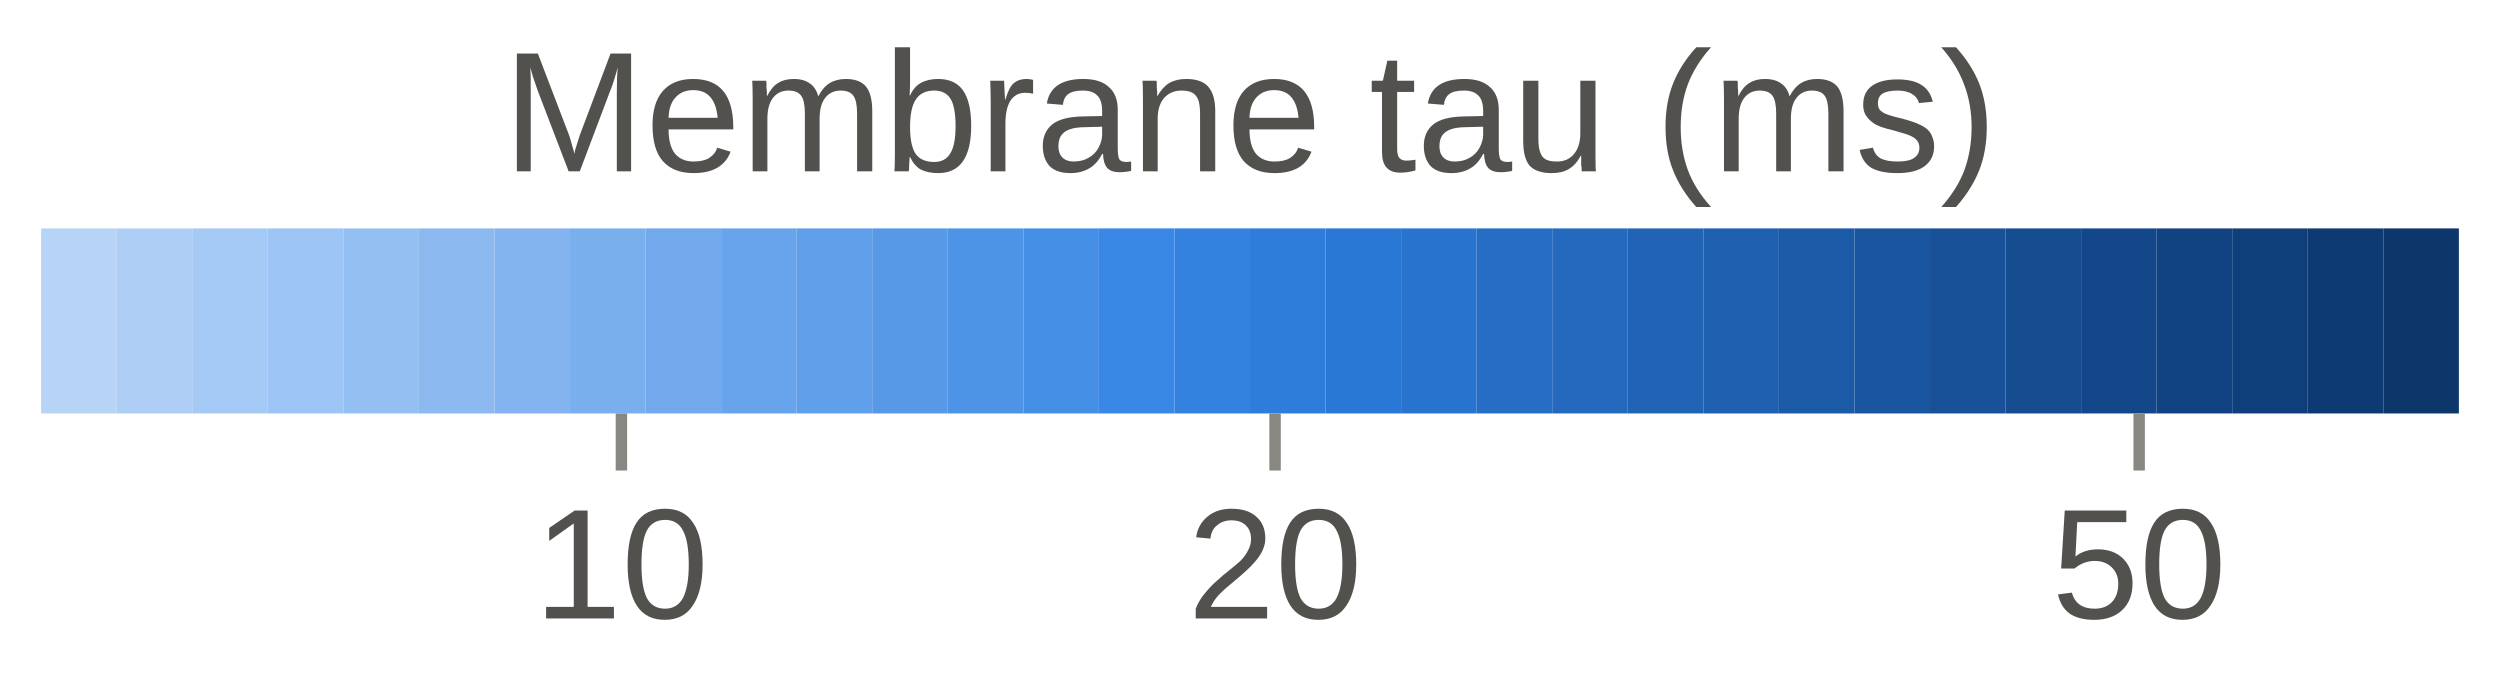
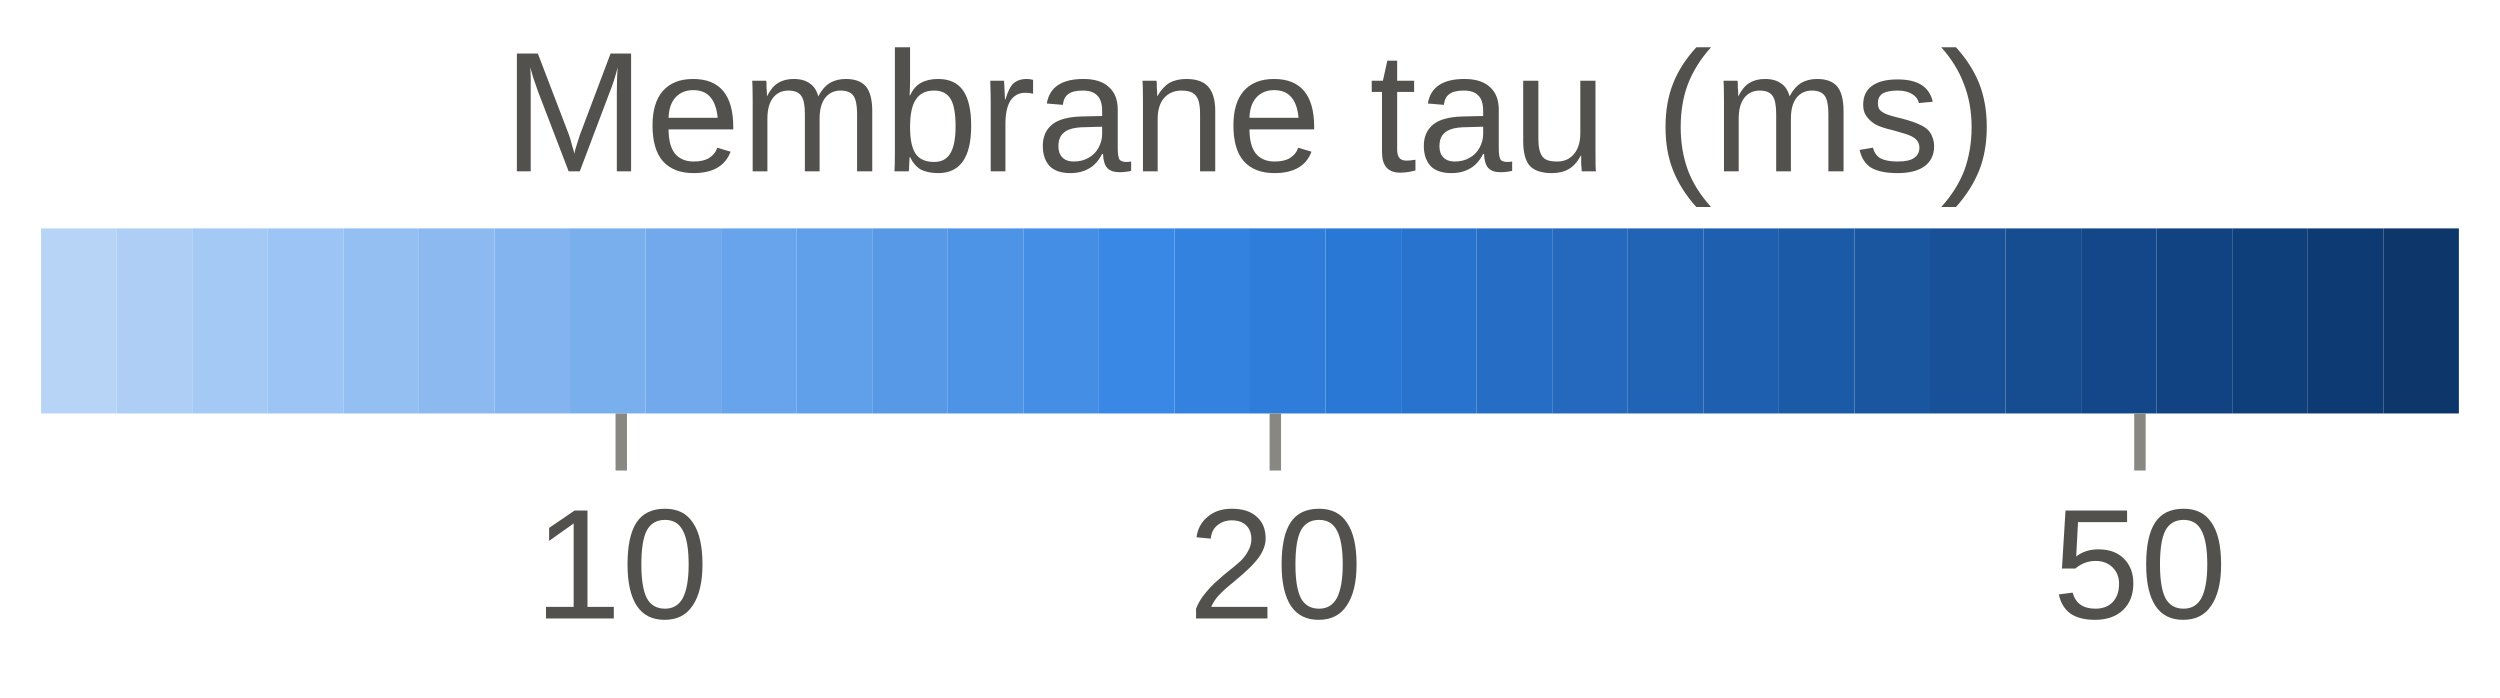
<svg xmlns="http://www.w3.org/2000/svg" xmlns:xlink="http://www.w3.org/1999/xlink" width="87.552pt" height="24.419pt" viewBox="0 0 87.552 24.419" version="1.1">
  <defs>
    <style type="text/css">*{stroke-linejoin: round; stroke-linecap: butt}</style>
  </defs>
  <g id="figure_1">
    <g id="patch_1">
      <path d="M -0 24.419  L 87.552 24.419  L 87.552 0  L -0 0  L -0 24.419  z " style="fill: none" />
    </g>
    <g id="axes_1">
      <g id="patch_2">
        <path d="M 1.44 14.479  L 86.112 14.479  L 86.112 7.999  L 1.44 7.999  L 1.44 14.479  z " style="fill: none" />
      </g>
      <g id="QuadMesh_1">
-         <path d="M 1.44 14.479  L 1.44 7.999  L 4.086 7.999  L 4.086 14.479  L 1.44 14.479  " clip-path="url(#pad9c0dbcae)" style="fill: #b7d3f6" />
-         <path d="M 4.086 14.479  L 4.086 7.999  L 6.732 7.999  L 6.732 14.479  L 4.086 14.479  " clip-path="url(#pad9c0dbcae)" style="fill: #aecef5" />
-         <path d="M 6.732 14.479  L 6.732 7.999  L 9.378 7.999  L 9.378 14.479  L 6.732 14.479  " clip-path="url(#pad9c0dbcae)" style="fill: #a5c9f5" />
-         <path d="M 9.378 14.479  L 9.378 7.999  L 12.024 7.999  L 12.024 14.479  L 9.378 14.479  " clip-path="url(#pad9c0dbcae)" style="fill: #9cc4f4" />
-         <path d="M 12.024 14.479  L 12.024 7.999  L 14.67 7.999  L 14.67 14.479  L 12.024 14.479  " clip-path="url(#pad9c0dbcae)" style="fill: #94bff2" />
-         <path d="M 14.67 14.479  L 14.67 7.999  L 17.316 7.999  L 17.316 14.479  L 14.67 14.479  " clip-path="url(#pad9c0dbcae)" style="fill: #8bb9f0" />
-         <path d="M 17.316 14.479  L 17.316 7.999  L 19.962 7.999  L 19.962 14.479  L 17.316 14.479  " clip-path="url(#pad9c0dbcae)" style="fill: #83b4ef" />
-         <path d="M 19.962 14.479  L 19.962 7.999  L 22.608 7.999  L 22.608 14.479  L 19.962 14.479  " clip-path="url(#pad9c0dbcae)" style="fill: #7aafee" />
-         <path d="M 22.608 14.479  L 22.608 7.999  L 25.254 7.999  L 25.254 14.479  L 22.608 14.479  " clip-path="url(#pad9c0dbcae)" style="fill: #71a9ec" />
-         <path d="M 25.254 14.479  L 25.254 7.999  L 27.9 7.999  L 27.9 14.479  L 25.254 14.479  " clip-path="url(#pad9c0dbcae)" style="fill: #68a4eb" />
-         <path d="M 27.9 14.479  L 27.9 7.999  L 30.546 7.999  L 30.546 14.479  L 27.9 14.479  " clip-path="url(#pad9c0dbcae)" style="fill: #609fe9" />
-         <path d="M 30.546 14.479  L 30.546 7.999  L 33.192 7.999  L 33.192 14.479  L 30.546 14.479  " clip-path="url(#pad9c0dbcae)" style="fill: #5799e7" />
-         <path d="M 33.192 14.479  L 33.192 7.999  L 35.838 7.999  L 35.838 14.479  L 33.192 14.479  " clip-path="url(#pad9c0dbcae)" style="fill: #4e94e6" />
-         <path d="M 35.838 14.479  L 35.838 7.999  L 38.484 7.999  L 38.484 14.479  L 35.838 14.479  " clip-path="url(#pad9c0dbcae)" style="fill: #448ee6" />
-         <path d="M 38.484 14.479  L 38.484 7.999  L 41.13 7.999  L 41.13 14.479  L 38.484 14.479  " clip-path="url(#pad9c0dbcae)" style="fill: #3a88e5" />
-         <path d="M 41.13 14.479  L 41.13 7.999  L 43.776 7.999  L 43.776 14.479  L 41.13 14.479  " clip-path="url(#pad9c0dbcae)" style="fill: #3482e0" />
-         <path d="M 43.776 14.479  L 43.776 7.999  L 46.422 7.999  L 46.422 14.479  L 43.776 14.479  " clip-path="url(#pad9c0dbcae)" style="fill: #2f7ddb" />
-         <path d="M 46.422 14.479  L 46.422 7.999  L 49.068 7.999  L 49.068 14.479  L 46.422 14.479  " clip-path="url(#pad9c0dbcae)" style="fill: #2a78d5" />
-         <path d="M 49.068 14.479  L 49.068 7.999  L 51.714 7.999  L 51.714 14.479  L 49.068 14.479  " clip-path="url(#pad9c0dbcae)" style="fill: #2873cd" />
-         <path d="M 51.714 14.479  L 51.714 7.999  L 54.36 7.999  L 54.36 14.479  L 51.714 14.479  " clip-path="url(#pad9c0dbcae)" style="fill: #266ec5" />
-         <path d="M 54.36 14.479  L 54.36 7.999  L 57.006 7.999  L 57.006 14.479  L 54.36 14.479  " clip-path="url(#pad9c0dbcae)" style="fill: #2469bd" />
-         <path d="M 57.006 14.479  L 57.006 7.999  L 59.652 7.999  L 59.652 14.479  L 57.006 14.479  " clip-path="url(#pad9c0dbcae)" style="fill: #2164b6" />
-         <path d="M 59.652 14.479  L 59.652 7.999  L 62.298 7.999  L 62.298 14.479  L 59.652 14.479  " clip-path="url(#pad9c0dbcae)" style="fill: #1e5faf" />
-         <path d="M 62.298 14.479  L 62.298 7.999  L 64.944 7.999  L 64.944 14.479  L 62.298 14.479  " clip-path="url(#pad9c0dbcae)" style="fill: #1b5aa7" />
-         <path d="M 64.944 14.479  L 64.944 7.999  L 67.59 7.999  L 67.59 14.479  L 64.944 14.479  " clip-path="url(#pad9c0dbcae)" style="fill: #1a55a0" />
-         <path d="M 67.59 14.479  L 67.59 7.999  L 70.236 7.999  L 70.236 14.479  L 67.59 14.479  " clip-path="url(#pad9c0dbcae)" style="fill: #195198" />
-         <path d="M 70.236 14.479  L 70.236 7.999  L 72.882 7.999  L 72.882 14.479  L 70.236 14.479  " clip-path="url(#pad9c0dbcae)" style="fill: #164c90" />
-         <path d="M 72.882 14.479  L 72.882 7.999  L 75.528 7.999  L 75.528 14.479  L 72.882 14.479  " clip-path="url(#pad9c0dbcae)" style="fill: #134789" />
-         <path d="M 75.528 14.479  L 75.528 7.999  L 78.174 7.999  L 78.174 14.479  L 75.528 14.479  " clip-path="url(#pad9c0dbcae)" style="fill: #114382" />
-         <path d="M 78.174 14.479  L 78.174 7.999  L 80.82 7.999  L 80.82 14.479  L 78.174 14.479  " clip-path="url(#pad9c0dbcae)" style="fill: #0f3f7b" />
-         <path d="M 80.82 14.479  L 80.82 7.999  L 83.466 7.999  L 83.466 14.479  L 80.82 14.479  " clip-path="url(#pad9c0dbcae)" style="fill: #0e3a73" />
-         <path d="M 83.466 14.479  L 83.466 7.999  L 86.112 7.999  L 86.112 14.479  L 83.466 14.479  " clip-path="url(#pad9c0dbcae)" style="fill: #0d366b" />
+         <path d="M 1.44 14.479  L 1.44 7.999  L 4.086 7.999  L 4.086 14.479  L 1.44 14.479  " clip-path="url(#p1aa21e392c)" style="fill: #b7d3f6" />
+         <path d="M 4.086 14.479  L 4.086 7.999  L 6.732 7.999  L 6.732 14.479  L 4.086 14.479  " clip-path="url(#p1aa21e392c)" style="fill: #aecef5" />
+         <path d="M 6.732 14.479  L 6.732 7.999  L 9.378 7.999  L 9.378 14.479  L 6.732 14.479  " clip-path="url(#p1aa21e392c)" style="fill: #a5c9f5" />
+         <path d="M 9.378 14.479  L 9.378 7.999  L 12.024 7.999  L 12.024 14.479  L 9.378 14.479  " clip-path="url(#p1aa21e392c)" style="fill: #9cc4f4" />
+         <path d="M 12.024 14.479  L 12.024 7.999  L 14.67 7.999  L 14.67 14.479  L 12.024 14.479  " clip-path="url(#p1aa21e392c)" style="fill: #94bff2" />
+         <path d="M 14.67 14.479  L 14.67 7.999  L 17.316 7.999  L 17.316 14.479  L 14.67 14.479  " clip-path="url(#p1aa21e392c)" style="fill: #8bb9f0" />
+         <path d="M 17.316 14.479  L 17.316 7.999  L 19.962 7.999  L 19.962 14.479  L 17.316 14.479  " clip-path="url(#p1aa21e392c)" style="fill: #83b4ef" />
+         <path d="M 19.962 14.479  L 19.962 7.999  L 22.608 7.999  L 22.608 14.479  L 19.962 14.479  " clip-path="url(#p1aa21e392c)" style="fill: #7aafee" />
+         <path d="M 22.608 14.479  L 22.608 7.999  L 25.254 7.999  L 25.254 14.479  L 22.608 14.479  " clip-path="url(#p1aa21e392c)" style="fill: #71a9ec" />
+         <path d="M 25.254 14.479  L 25.254 7.999  L 27.9 7.999  L 27.9 14.479  L 25.254 14.479  " clip-path="url(#p1aa21e392c)" style="fill: #68a4eb" />
+         <path d="M 27.9 14.479  L 27.9 7.999  L 30.546 7.999  L 30.546 14.479  L 27.9 14.479  " clip-path="url(#p1aa21e392c)" style="fill: #609fe9" />
+         <path d="M 30.546 14.479  L 30.546 7.999  L 33.192 7.999  L 33.192 14.479  L 30.546 14.479  " clip-path="url(#p1aa21e392c)" style="fill: #5799e7" />
+         <path d="M 33.192 14.479  L 33.192 7.999  L 35.838 7.999  L 35.838 14.479  L 33.192 14.479  " clip-path="url(#p1aa21e392c)" style="fill: #4e94e6" />
+         <path d="M 35.838 14.479  L 35.838 7.999  L 38.484 7.999  L 38.484 14.479  L 35.838 14.479  " clip-path="url(#p1aa21e392c)" style="fill: #448ee6" />
+         <path d="M 38.484 14.479  L 38.484 7.999  L 41.13 7.999  L 41.13 14.479  L 38.484 14.479  " clip-path="url(#p1aa21e392c)" style="fill: #3a88e5" />
+         <path d="M 41.13 14.479  L 41.13 7.999  L 43.776 7.999  L 43.776 14.479  L 41.13 14.479  " clip-path="url(#p1aa21e392c)" style="fill: #3482e0" />
+         <path d="M 43.776 14.479  L 43.776 7.999  L 46.422 7.999  L 46.422 14.479  L 43.776 14.479  " clip-path="url(#p1aa21e392c)" style="fill: #2f7ddb" />
+         <path d="M 46.422 14.479  L 46.422 7.999  L 49.068 7.999  L 49.068 14.479  L 46.422 14.479  " clip-path="url(#p1aa21e392c)" style="fill: #2a78d5" />
+         <path d="M 49.068 14.479  L 49.068 7.999  L 51.714 7.999  L 51.714 14.479  L 49.068 14.479  " clip-path="url(#p1aa21e392c)" style="fill: #2873cd" />
+         <path d="M 51.714 14.479  L 51.714 7.999  L 54.36 7.999  L 54.36 14.479  L 51.714 14.479  " clip-path="url(#p1aa21e392c)" style="fill: #266ec5" />
+         <path d="M 54.36 14.479  L 54.36 7.999  L 57.006 7.999  L 57.006 14.479  L 54.36 14.479  " clip-path="url(#p1aa21e392c)" style="fill: #2469bd" />
+         <path d="M 57.006 14.479  L 57.006 7.999  L 59.652 7.999  L 59.652 14.479  L 57.006 14.479  " clip-path="url(#p1aa21e392c)" style="fill: #2164b6" />
+         <path d="M 59.652 14.479  L 59.652 7.999  L 62.298 7.999  L 62.298 14.479  L 59.652 14.479  " clip-path="url(#p1aa21e392c)" style="fill: #1e5faf" />
+         <path d="M 62.298 14.479  L 62.298 7.999  L 64.944 7.999  L 64.944 14.479  L 62.298 14.479  " clip-path="url(#p1aa21e392c)" style="fill: #1b5aa7" />
+         <path d="M 64.944 14.479  L 64.944 7.999  L 67.59 7.999  L 67.59 14.479  L 64.944 14.479  " clip-path="url(#p1aa21e392c)" style="fill: #1a55a0" />
+         <path d="M 67.59 14.479  L 67.59 7.999  L 70.236 7.999  L 70.236 14.479  L 67.59 14.479  " clip-path="url(#p1aa21e392c)" style="fill: #195198" />
+         <path d="M 70.236 14.479  L 70.236 7.999  L 72.882 7.999  L 72.882 14.479  L 70.236 14.479  " clip-path="url(#p1aa21e392c)" style="fill: #164c90" />
+         <path d="M 72.882 14.479  L 72.882 7.999  L 75.528 7.999  L 75.528 14.479  L 72.882 14.479  " clip-path="url(#p1aa21e392c)" style="fill: #134789" />
+         <path d="M 75.528 14.479  L 75.528 7.999  L 78.174 7.999  L 78.174 14.479  L 75.528 14.479  " clip-path="url(#p1aa21e392c)" style="fill: #114382" />
+         <path d="M 78.174 14.479  L 78.174 7.999  L 80.82 7.999  L 80.82 14.479  L 78.174 14.479  " clip-path="url(#p1aa21e392c)" style="fill: #0f3f7b" />
+         <path d="M 80.82 14.479  L 80.82 7.999  L 83.466 7.999  L 83.466 14.479  L 80.82 14.479  " clip-path="url(#p1aa21e392c)" style="fill: #0e3a73" />
+         <path d="M 83.466 14.479  L 83.466 7.999  L 86.112 7.999  L 86.112 14.479  L 83.466 14.479  " clip-path="url(#p1aa21e392c)" style="fill: #0d366b" />
      </g>
      <g id="matplotlib.axis_1">
        <g id="xtick_1">
          <g id="line2d_1">
            <defs>
-               <path id="m1f26867849" d="M 0 0  L 0 2  " style="stroke: #898781; stroke-width: 0.4" />
+               <path id="mae195ead4e" d="M 0 0  L 0 2  " style="stroke: #898781; stroke-width: 0.4" />
            </defs>
            <g>
-               <use xlink:href="#m1f26867849" x="21.762" y="14.479" style="fill: #898781; stroke: #898781; stroke-width: 0.4" />
+               <use xlink:href="#mae195ead4e" x="21.757" y="14.479" style="fill: #898781; stroke: #898781; stroke-width: 0.4" />
            </g>
          </g>
          <g id="text_1">
-             <text style="font-size: 5.5px; font-family: 'Arial', 'Helvetica', 'DejaVu Sans', sans-serif; text-anchor: middle; fill: #52514e" x="21.762" y="21.658" transform="rotate(-0 21.7619 21.65777)">10</text>
+             <text style="font-size: 5.5px; font-family: 'Arial', 'Helvetica', 'DejaVu Sans', sans-serif; text-anchor: middle; fill: #52514e" x="21.757" y="21.658" transform="rotate(-0 21.75698 21.65777)">10</text>
          </g>
        </g>
        <g id="xtick_2">
          <g id="line2d_2">
            <g>
-               <use xlink:href="#m1f26867849" x="44.654" y="14.479" style="fill: #898781; stroke: #898781; stroke-width: 0.4" />
+               <use xlink:href="#mae195ead4e" x="44.663" y="14.479" style="fill: #898781; stroke: #898781; stroke-width: 0.4" />
            </g>
          </g>
          <g id="text_2">
-             <text style="font-size: 5.5px; font-family: 'Arial', 'Helvetica', 'DejaVu Sans', sans-serif; text-anchor: middle; fill: #52514e" x="44.654" y="21.658" transform="rotate(-0 44.65362 21.65777)">20</text>
+             <text style="font-size: 5.5px; font-family: 'Arial', 'Helvetica', 'DejaVu Sans', sans-serif; text-anchor: middle; fill: #52514e" x="44.663" y="21.658" transform="rotate(-0 44.66257 21.65777)">20</text>
          </g>
        </g>
        <g id="xtick_3">
          <g id="line2d_3">
            <g>
-               <use xlink:href="#m1f26867849" x="74.915" y="14.479" style="fill: #898781; stroke: #898781; stroke-width: 0.4" />
+               <use xlink:href="#mae195ead4e" x="74.942" y="14.479" style="fill: #898781; stroke: #898781; stroke-width: 0.4" />
            </g>
          </g>
          <g id="text_3">
-             <text style="font-size: 5.5px; font-family: 'Arial', 'Helvetica', 'DejaVu Sans', sans-serif; text-anchor: middle; fill: #52514e" x="74.915" y="21.658" transform="rotate(-0 74.91483 21.65777)">50</text>
+             <text style="font-size: 5.5px; font-family: 'Arial', 'Helvetica', 'DejaVu Sans', sans-serif; text-anchor: middle; fill: #52514e" x="74.942" y="21.658" transform="rotate(-0 74.9421 21.65777)">50</text>
          </g>
        </g>
      </g>
      <g id="matplotlib.axis_2" />
      <g id="LineCollection_1" />
      <g id="text_4">
        <text style="font-size: 6px; font-family: 'Arial', 'Helvetica', 'DejaVu Sans', sans-serif; text-anchor: middle; fill: #52514e" x="43.776" y="5.999" transform="rotate(-0 43.776 5.999062)">Membrane tau (ms)</text>
      </g>
    </g>
  </g>
  <defs>
-     <clipPath id="pad9c0dbcae">
+     <clipPath id="p1aa21e392c">
      <rect x="1.44" y="7.999" width="84.672" height="6.48" />
    </clipPath>
  </defs>
</svg>
